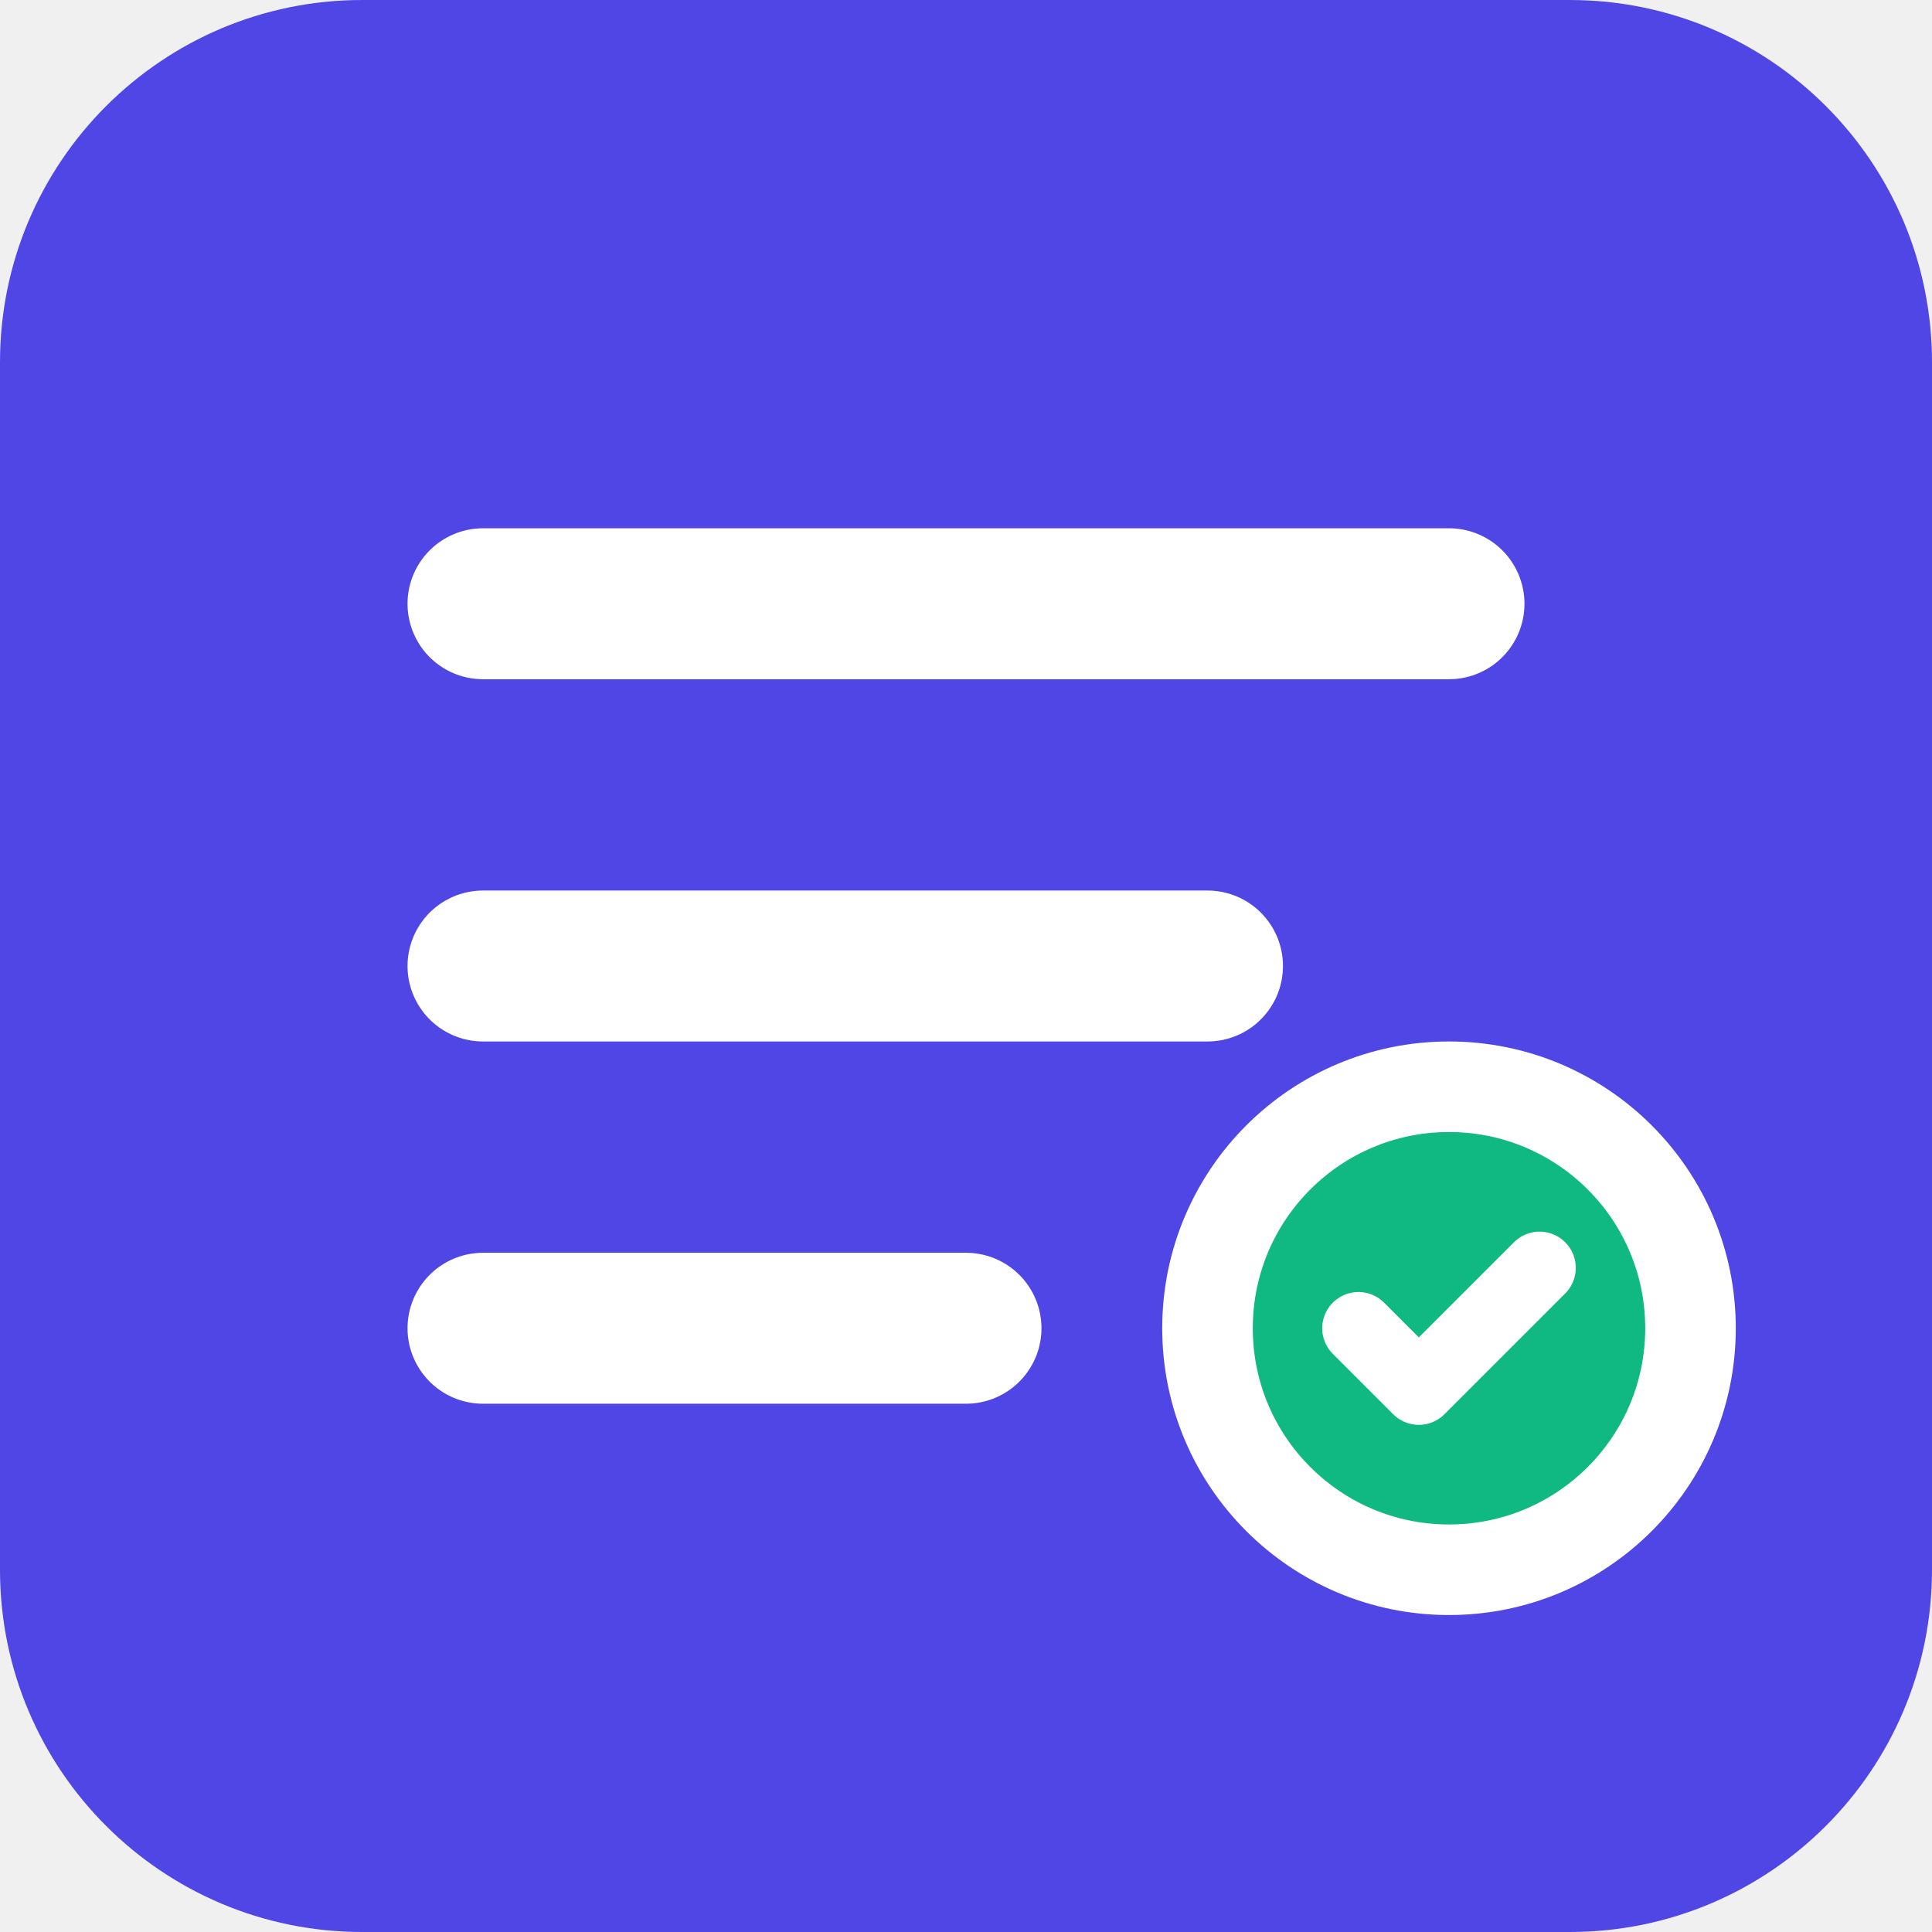
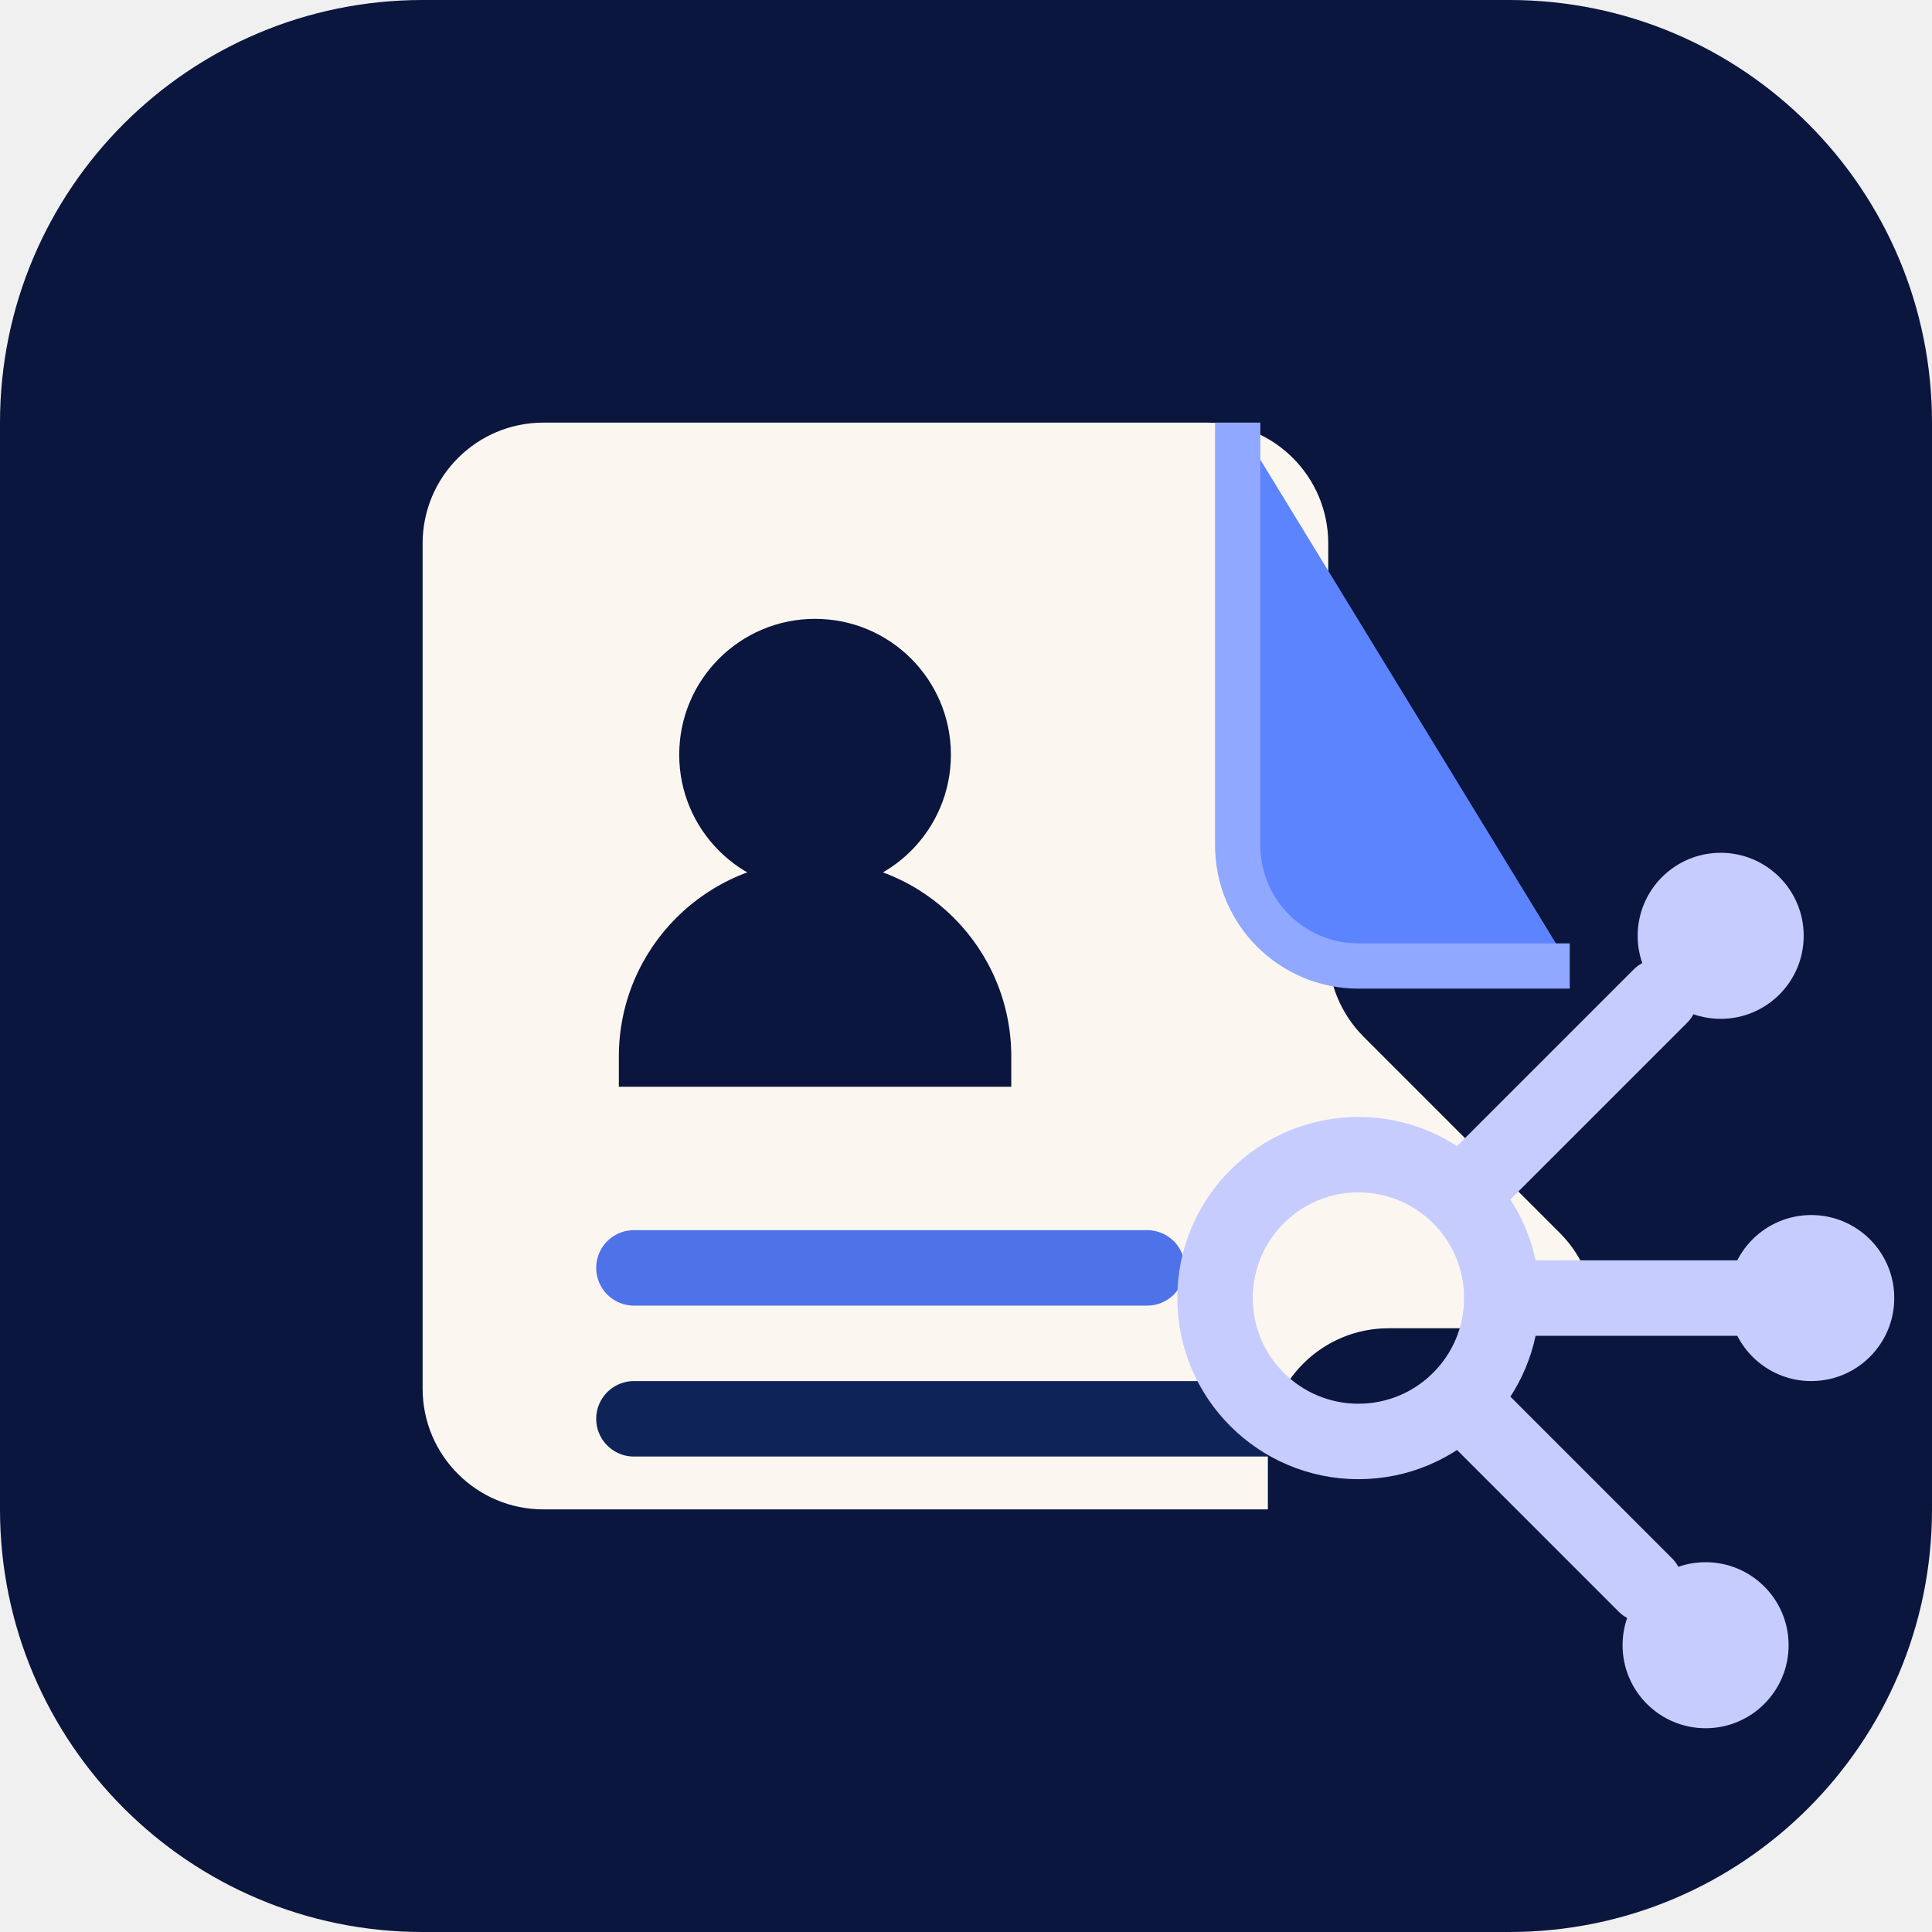
- <svg xmlns="http://www.w3.org/2000/svg" viewBox="0 0 32 32" fill="none">
-   <rect width="32" height="32" rx="6" fill="#4F46E5" />
-   <path d="M8 10h16M8 16h12M8 22h8" stroke="white" stroke-width="2.5" stroke-linecap="round" />
-   <circle cx="24" cy="22" r="4" fill="#10B981" stroke="white" stroke-width="1.5" />
-   <path d="M22.5 22l1 1 2-2" stroke="white" stroke-width="1.2" stroke-linecap="round" stroke-linejoin="round" />
+ <svg xmlns="http://www.w3.org/2000/svg" viewBox="0 0 64 64" fill="none">
+   <rect width="64" height="64" rx="14" fill="#0A163D" />
+   <path d="M18 14h22c2.209 0 4 1.791 4 4v13.515c0 1.061.421 2.078 1.172 2.829l6.484 6.484A3.999 3.999 0 0 1 52.828 44H46a4 4 0 0 0-4 4v2H18c-2.209 0-4-1.791-4-4V18c0-2.209 1.791-4 4-4Z" fill="#FBF7F0" />
+   <path d="M41 14v14c0 2.209 1.791 4 4 4h7" fill="#5D84FF" />
+   <path d="M41 14v14c0 2.209 1.791 4 4 4h7" stroke="#90A8FF" stroke-width="1.5" stroke-linejoin="round" />
+   <circle cx="27" cy="25" r="4.5" fill="#0A163D" />
+   <path d="M20.5 35c0-3.59 2.91-6.5 6.5-6.5s6.5 2.91 6.5 6.5v1h-13v-1Z" fill="#0A163D" />
+   <path d="M21 42h17" stroke="#4E72E8" stroke-width="2.5" stroke-linecap="round" />
+   <path d="M21 47h21" stroke="#0E2459" stroke-width="2.5" stroke-linecap="round" />
+   <circle cx="45" cy="43" r="4.75" stroke="#C7CCFF" stroke-width="2.5" />
+   <path d="M48.75 39.25 55 33" stroke="#C7CCFF" stroke-width="2.5" stroke-linecap="round" />
+   <path d="M49.75 43H58" stroke="#C7CCFF" stroke-width="2.5" stroke-linecap="round" />
+   <path d="M48.75 46.75 54.5 52.5" stroke="#C7CCFF" stroke-width="2.5" stroke-linecap="round" />
+   <circle cx="57" cy="31" r="2.75" fill="#C7CCFF" />
+   <circle cx="60" cy="43" r="2.75" fill="#C7CCFF" />
+   <circle cx="56.5" cy="54.5" r="2.75" fill="#C7CCFF" />
</svg>
